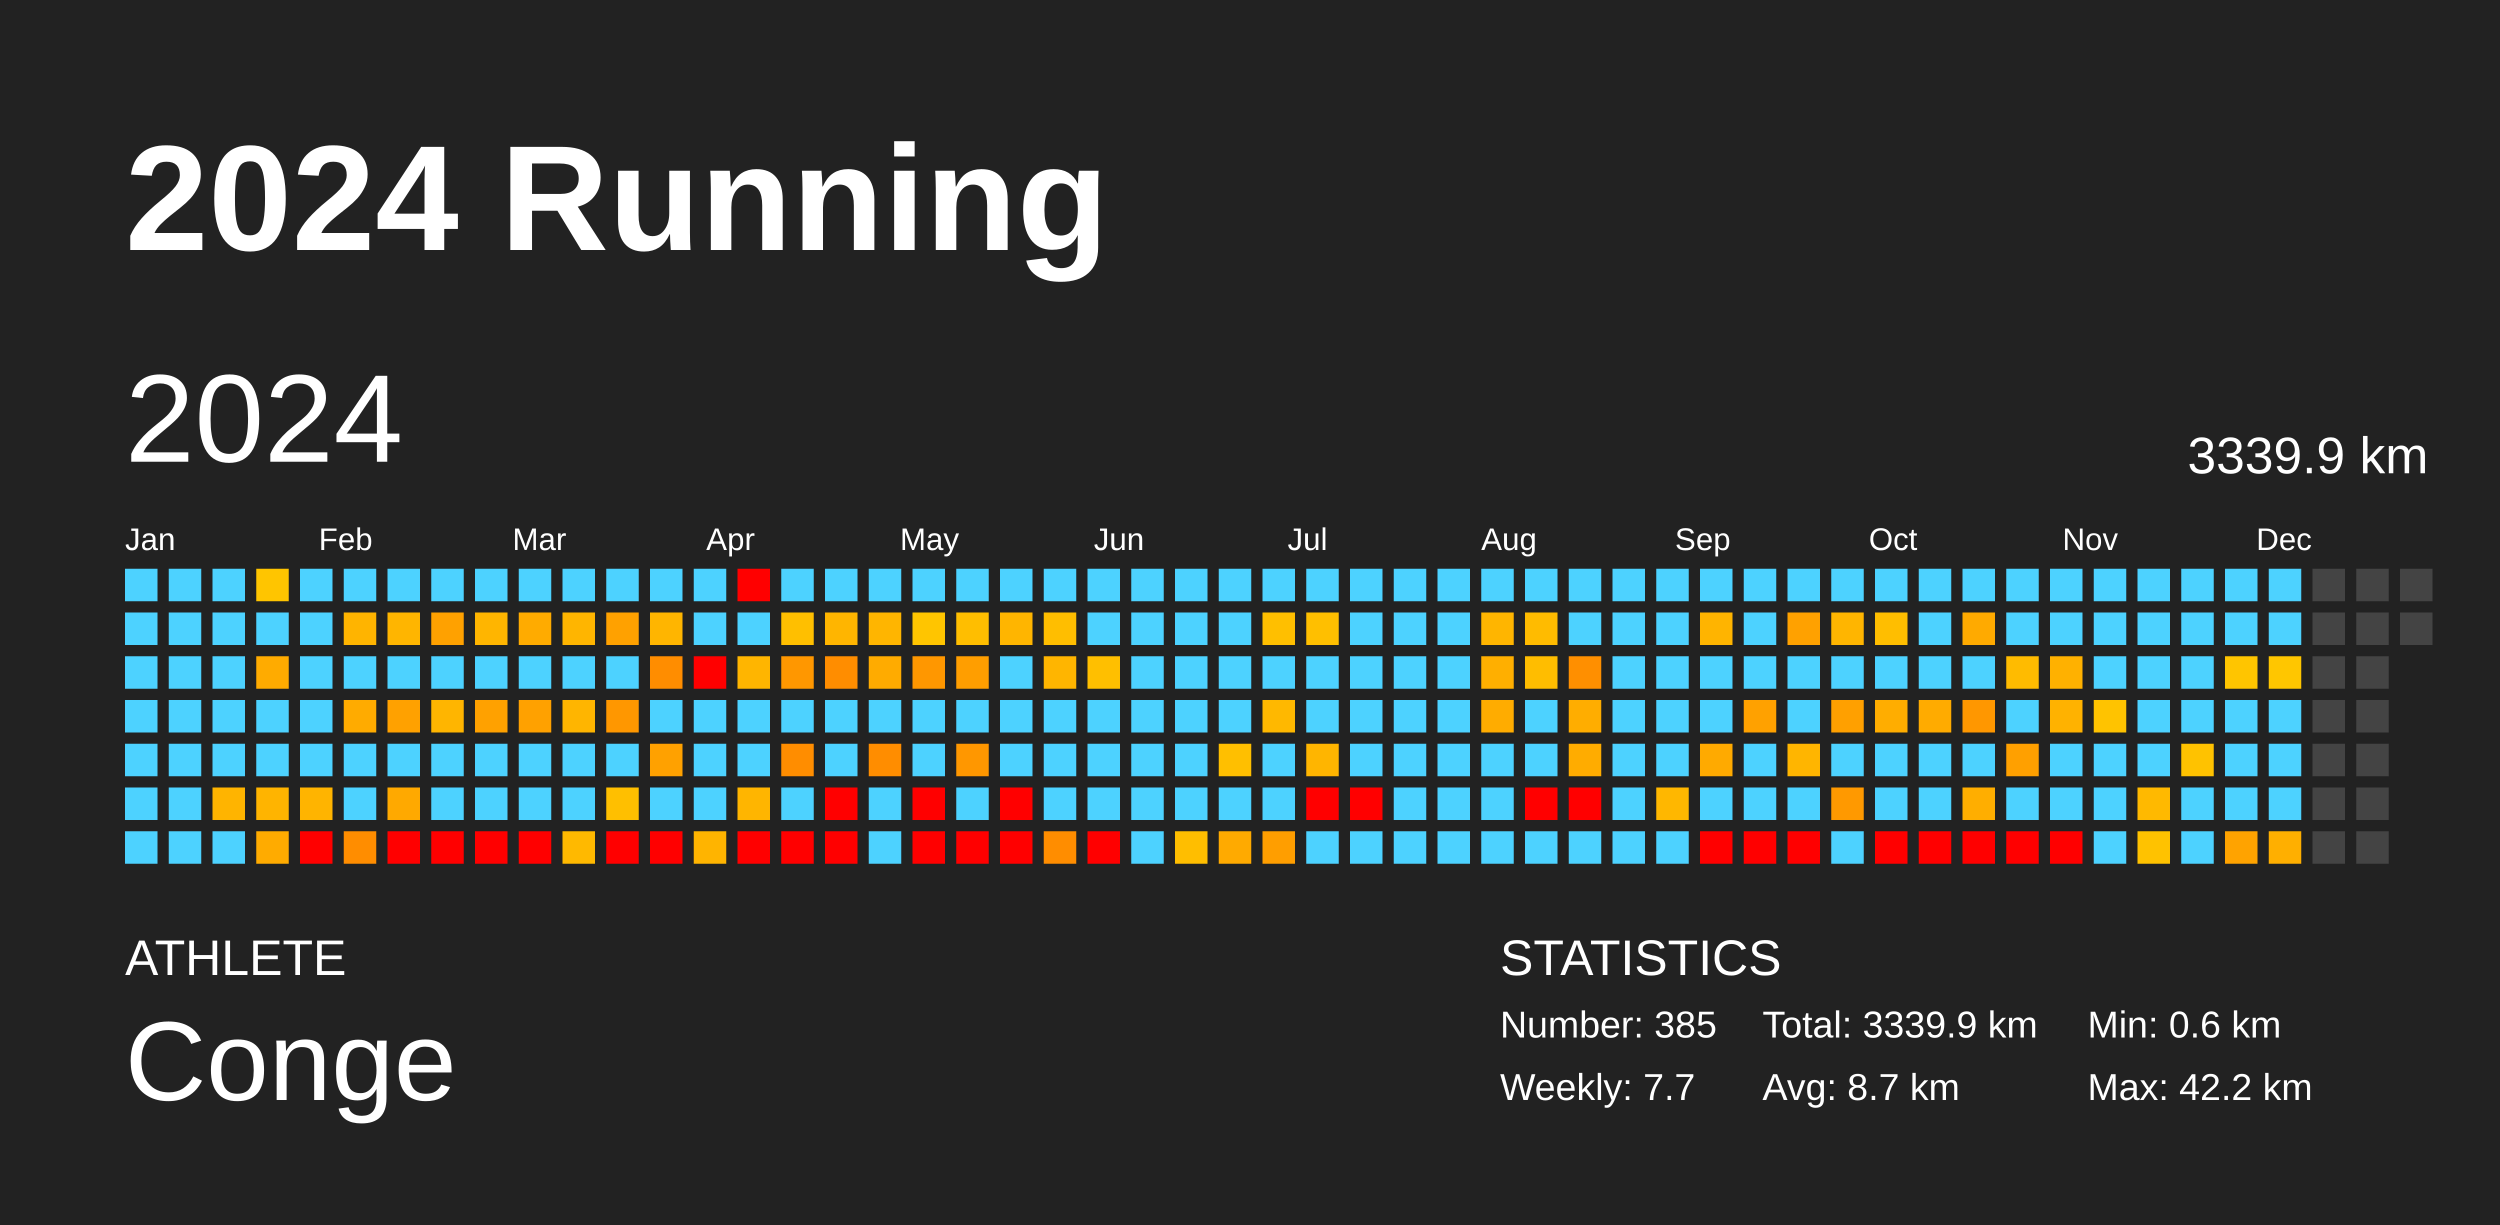
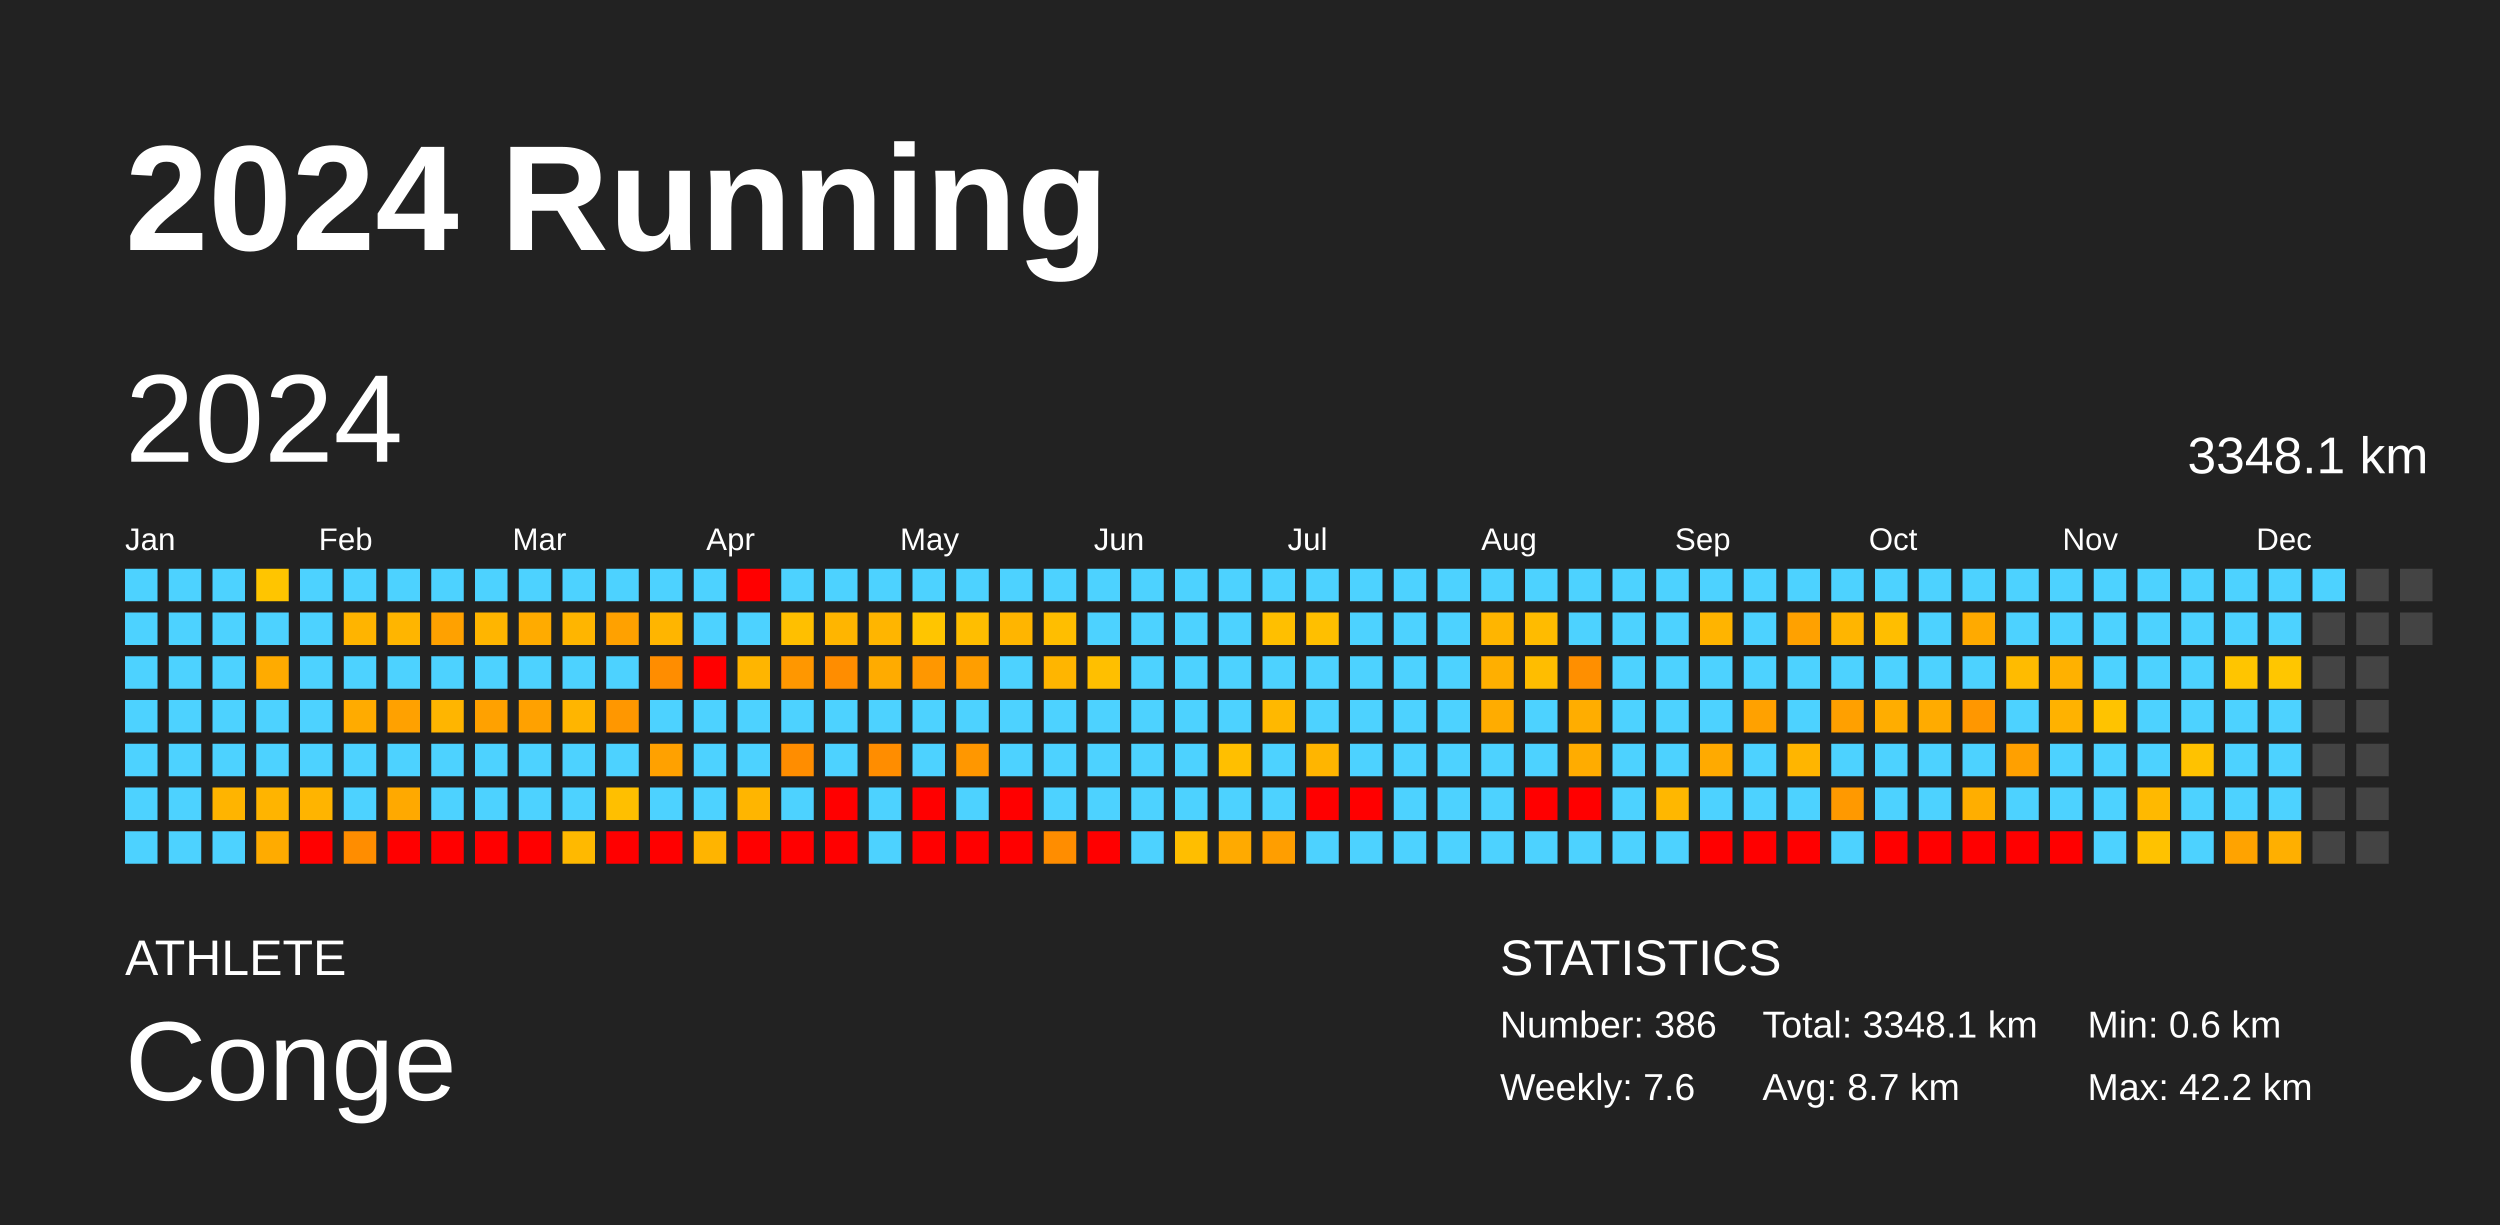
<svg xmlns="http://www.w3.org/2000/svg" baseProfile="full" height="98mm" version="1.1" viewBox="0,0,200,98" width="200mm">
  <defs />
  <rect fill="#222222" height="98" width="200" x="0" y="0" />
  <text fill="#FFFFFF" style="font-size:12px; font-family:Arial; font-weight:bold;" x="10" y="20">2024 Running</text>
  <text fill="#FFFFFF" style="font-size:4px; font-family:Arial" x="10" y="78">ATHLETE</text>
  <text fill="#FFFFFF" style="font-size:9px; font-family:Arial" x="10" y="88">Conge</text>
  <text fill="#FFFFFF" style="font-size:4px; font-family:Arial" x="120" y="78">STATISTICS</text>
-   <text fill="#FFFFFF" style="font-size:3px; font-family:Arial" x="120" y="83">Number: 385</text>
-   <text fill="#FFFFFF" style="font-size:3px; font-family:Arial" x="120" y="88">Weekly: 7.7</text>
-   <text fill="#FFFFFF" style="font-size:3px; font-family:Arial" x="141" y="83">Total: 3339.9 km</text>
+   <text fill="#FFFFFF" style="font-size:3px; font-family:Arial" x="120" y="83">Number: 386</text>
+   <text fill="#FFFFFF" style="font-size:3px; font-family:Arial" x="120" y="88">Weekly: 7.6</text>
+   <text fill="#FFFFFF" style="font-size:3px; font-family:Arial" x="141" y="83">Total: 3348.1 km</text>
  <text fill="#FFFFFF" style="font-size:3px; font-family:Arial" x="141" y="88">Avg: 8.7 km</text>
  <text fill="#FFFFFF" style="font-size:3px; font-family:Arial" x="167" y="83">Min: 0.6 km</text>
  <text fill="#FFFFFF" style="font-size:3px; font-family:Arial" x="167" y="88">Max: 42.2 km</text>
  <text dominant-baseline="hanging" fill="#FFFFFF" style="font-size:10.0px; font-family:Arial;" x="10" y="30">2024</text>
-   <text dominant-baseline="hanging" fill="#FFFFFF" style="font-size:4.125px; font-family:Arial;" x="175" y="35">3339.9 km</text>
+   <text dominant-baseline="hanging" fill="#FFFFFF" style="font-size:4.125px; font-family:Arial;" x="175" y="35">3348.1 km</text>
  <text fill="#FFFFFF" style="font-size:2.5px; font-family:Arial" x="10.0" y="44">Jan</text>
  <text fill="#FFFFFF" style="font-size:2.5px; font-family:Arial" x="25.5" y="44">Feb</text>
  <text fill="#FFFFFF" style="font-size:2.5px; font-family:Arial" x="41.0" y="44">Mar</text>
  <text fill="#FFFFFF" style="font-size:2.5px; font-family:Arial" x="56.5" y="44">Apr</text>
  <text fill="#FFFFFF" style="font-size:2.5px; font-family:Arial" x="72.0" y="44">May</text>
  <text fill="#FFFFFF" style="font-size:2.5px; font-family:Arial" x="87.5" y="44">Jun</text>
  <text fill="#FFFFFF" style="font-size:2.5px; font-family:Arial" x="103.0" y="44">Jul</text>
  <text fill="#FFFFFF" style="font-size:2.5px; font-family:Arial" x="118.5" y="44">Aug</text>
  <text fill="#FFFFFF" style="font-size:2.5px; font-family:Arial" x="134.0" y="44">Sep</text>
  <text fill="#FFFFFF" style="font-size:2.5px; font-family:Arial" x="149.5" y="44">Oct</text>
  <text fill="#FFFFFF" style="font-size:2.5px; font-family:Arial" x="165.0" y="44">Nov</text>
  <text fill="#FFFFFF" style="font-size:2.5px; font-family:Arial" x="180.5" y="44">Dec</text>
  <rect fill="#4dd2ff" height="2.6" width="2.6" x="10.0" y="45.5" />
  <rect fill="#4dd2ff" height="2.6" width="2.6" x="10.0" y="49.0" />
  <rect fill="#4dd2ff" height="2.6" width="2.6" x="10.0" y="52.5" />
  <rect fill="#4dd2ff" height="2.6" width="2.6" x="10.0" y="56.0" />
  <rect fill="#4dd2ff" height="2.6" width="2.6" x="10.0" y="59.5" />
  <rect fill="#4dd2ff" height="2.6" width="2.6" x="10.0" y="63.0" />
  <rect fill="#4dd2ff" height="2.6" width="2.6" x="10.0" y="66.5" />
  <rect fill="#4dd2ff" height="2.6" width="2.6" x="13.5" y="45.5" />
  <rect fill="#4dd2ff" height="2.6" width="2.6" x="13.5" y="49.0" />
  <rect fill="#4dd2ff" height="2.6" width="2.6" x="13.5" y="52.5" />
  <rect fill="#4dd2ff" height="2.6" width="2.6" x="13.5" y="56.0" />
  <rect fill="#4dd2ff" height="2.6" width="2.6" x="13.5" y="59.5" />
  <rect fill="#4dd2ff" height="2.6" width="2.6" x="13.5" y="63.0" />
  <rect fill="#4dd2ff" height="2.6" width="2.6" x="13.5" y="66.5" />
  <rect fill="#4dd2ff" height="2.6" width="2.6" x="17.0" y="45.5" />
  <rect fill="#4dd2ff" height="2.6" width="2.6" x="17.0" y="49.0" />
  <rect fill="#4dd2ff" height="2.6" width="2.6" x="17.0" y="52.5" />
  <rect fill="#4dd2ff" height="2.6" width="2.6" x="17.0" y="56.0" />
  <rect fill="#4dd2ff" height="2.6" width="2.6" x="17.0" y="59.5" />
  <rect fill="#ffb400" height="2.6" width="2.6" x="17.0" y="63.0" />
  <rect fill="#4dd2ff" height="2.6" width="2.6" x="17.0" y="66.5" />
  <rect fill="#ffc500" height="2.6" width="2.6" x="20.5" y="45.5" />
  <rect fill="#4dd2ff" height="2.6" width="2.6" x="20.5" y="49.0" />
  <rect fill="#ffab00" height="2.6" width="2.6" x="20.5" y="52.5" />
  <rect fill="#4dd2ff" height="2.6" width="2.6" x="20.5" y="56.0" />
  <rect fill="#4dd2ff" height="2.6" width="2.6" x="20.5" y="59.5" />
  <rect fill="#ffb400" height="2.6" width="2.6" x="20.5" y="63.0" />
  <rect fill="#ffab00" height="2.6" width="2.6" x="20.5" y="66.5" />
  <rect fill="#4dd2ff" height="2.6" width="2.6" x="24.0" y="45.5" />
  <rect fill="#4dd2ff" height="2.6" width="2.6" x="24.0" y="49.0" />
  <rect fill="#4dd2ff" height="2.6" width="2.6" x="24.0" y="52.5" />
  <rect fill="#4dd2ff" height="2.6" width="2.6" x="24.0" y="56.0" />
  <rect fill="#4dd2ff" height="2.6" width="2.6" x="24.0" y="59.5" />
  <rect fill="#ffb400" height="2.6" width="2.6" x="24.0" y="63.0" />
  <rect fill="red" height="2.6" width="2.6" x="24.0" y="66.5" />
  <rect fill="#4dd2ff" height="2.6" width="2.6" x="27.5" y="45.5" />
  <rect fill="#ffb400" height="2.6" width="2.6" x="27.5" y="49.0" />
  <rect fill="#4dd2ff" height="2.6" width="2.6" x="27.5" y="52.5" />
  <rect fill="#ffab00" height="2.6" width="2.6" x="27.5" y="56.0" />
  <rect fill="#4dd2ff" height="2.6" width="2.6" x="27.5" y="59.5" />
  <rect fill="#4dd2ff" height="2.6" width="2.6" x="27.5" y="63.0" />
  <rect fill="#ff8d00" height="2.6" width="2.6" x="27.5" y="66.5" />
  <rect fill="#4dd2ff" height="2.6" width="2.6" x="31.0" y="45.5" />
  <rect fill="#ffb500" height="2.6" width="2.6" x="31.0" y="49.0" />
  <rect fill="#4dd2ff" height="2.6" width="2.6" x="31.0" y="52.5" />
  <rect fill="#ffa100" height="2.6" width="2.6" x="31.0" y="56.0" />
  <rect fill="#4dd2ff" height="2.6" width="2.6" x="31.0" y="59.5" />
  <rect fill="#ffa900" height="2.6" width="2.6" x="31.0" y="63.0" />
  <rect fill="red" height="2.6" width="2.6" x="31.0" y="66.5" />
  <rect fill="#4dd2ff" height="2.6" width="2.6" x="34.5" y="45.5" />
  <rect fill="#ffa100" height="2.6" width="2.6" x="34.5" y="49.0" />
  <rect fill="#4dd2ff" height="2.6" width="2.6" x="34.5" y="52.5" />
  <rect fill="#ffb500" height="2.6" width="2.6" x="34.5" y="56.0" />
  <rect fill="#4dd2ff" height="2.6" width="2.6" x="34.5" y="59.5" />
  <rect fill="#4dd2ff" height="2.6" width="2.6" x="34.5" y="63.0" />
  <rect fill="red" height="2.6" width="2.6" x="34.5" y="66.5" />
  <rect fill="#4dd2ff" height="2.6" width="2.6" x="38.0" y="45.5" />
  <rect fill="#ffb500" height="2.6" width="2.6" x="38.0" y="49.0" />
  <rect fill="#4dd2ff" height="2.6" width="2.6" x="38.0" y="52.5" />
  <rect fill="#ffa100" height="2.6" width="2.6" x="38.0" y="56.0" />
  <rect fill="#4dd2ff" height="2.6" width="2.6" x="38.0" y="59.5" />
  <rect fill="#4dd2ff" height="2.6" width="2.6" x="38.0" y="63.0" />
  <rect fill="red" height="2.6" width="2.6" x="38.0" y="66.5" />
  <rect fill="#4dd2ff" height="2.6" width="2.6" x="41.5" y="45.5" />
  <rect fill="#ffab00" height="2.6" width="2.6" x="41.5" y="49.0" />
  <rect fill="#4dd2ff" height="2.6" width="2.6" x="41.5" y="52.5" />
  <rect fill="#ffa100" height="2.6" width="2.6" x="41.5" y="56.0" />
  <rect fill="#4dd2ff" height="2.6" width="2.6" x="41.5" y="59.5" />
  <rect fill="#4dd2ff" height="2.6" width="2.6" x="41.5" y="63.0" />
  <rect fill="red" height="2.6" width="2.6" x="41.5" y="66.5" />
  <rect fill="#4dd2ff" height="2.6" width="2.6" x="45.0" y="45.5" />
  <rect fill="#ffb500" height="2.6" width="2.6" x="45.0" y="49.0" />
  <rect fill="#4dd2ff" height="2.6" width="2.6" x="45.0" y="52.5" />
  <rect fill="#ffb500" height="2.6" width="2.6" x="45.0" y="56.0" />
  <rect fill="#4dd2ff" height="2.6" width="2.6" x="45.0" y="59.5" />
  <rect fill="#4dd2ff" height="2.6" width="2.6" x="45.0" y="63.0" />
  <rect fill="#ffb900" height="2.6" width="2.6" x="45.0" y="66.5" />
  <rect fill="#4dd2ff" height="2.6" width="2.6" x="48.5" y="45.5" />
  <rect fill="#ffa100" height="2.6" width="2.6" x="48.5" y="49.0" />
  <rect fill="#4dd2ff" height="2.6" width="2.6" x="48.5" y="52.5" />
  <rect fill="#ff9700" height="2.6" width="2.6" x="48.5" y="56.0" />
  <rect fill="#4dd2ff" height="2.6" width="2.6" x="48.5" y="59.5" />
  <rect fill="#ffbf00" height="2.6" width="2.6" x="48.5" y="63.0" />
  <rect fill="red" height="2.6" width="2.6" x="48.5" y="66.5" />
  <rect fill="#4dd2ff" height="2.6" width="2.6" x="52.0" y="45.5" />
  <rect fill="#ffb500" height="2.6" width="2.6" x="52.0" y="49.0" />
  <rect fill="#ff8d00" height="2.6" width="2.6" x="52.0" y="52.5" />
  <rect fill="#4dd2ff" height="2.6" width="2.6" x="52.0" y="56.0" />
  <rect fill="#ffa100" height="2.6" width="2.6" x="52.0" y="59.5" />
  <rect fill="#4dd2ff" height="2.6" width="2.6" x="52.0" y="63.0" />
  <rect fill="red" height="2.6" width="2.6" x="52.0" y="66.5" />
  <rect fill="#4dd2ff" height="2.6" width="2.6" x="55.5" y="45.5" />
  <rect fill="#4dd2ff" height="2.6" width="2.6" x="55.5" y="49.0" />
  <rect fill="red" height="2.6" width="2.6" x="55.5" y="52.5" />
  <rect fill="#4dd2ff" height="2.6" width="2.6" x="55.5" y="56.0" />
  <rect fill="#4dd2ff" height="2.6" width="2.6" x="55.5" y="59.5" />
  <rect fill="#4dd2ff" height="2.6" width="2.6" x="55.5" y="63.0" />
  <rect fill="#ffb400" height="2.6" width="2.6" x="55.5" y="66.5" />
  <rect fill="red" height="2.6" width="2.6" x="59.0" y="45.5" />
  <rect fill="#4dd2ff" height="2.6" width="2.6" x="59.0" y="49.0" />
  <rect fill="#ffb500" height="2.6" width="2.6" x="59.0" y="52.5" />
  <rect fill="#4dd2ff" height="2.6" width="2.6" x="59.0" y="56.0" />
  <rect fill="#4dd2ff" height="2.6" width="2.6" x="59.0" y="59.5" />
  <rect fill="#ffb500" height="2.6" width="2.6" x="59.0" y="63.0" />
  <rect fill="red" height="2.6" width="2.6" x="59.0" y="66.5" />
  <rect fill="#4dd2ff" height="2.6" width="2.6" x="62.5" y="45.5" />
  <rect fill="#ffbf00" height="2.6" width="2.6" x="62.5" y="49.0" />
  <rect fill="#ff9700" height="2.6" width="2.6" x="62.5" y="52.5" />
  <rect fill="#4dd2ff" height="2.6" width="2.6" x="62.5" y="56.0" />
  <rect fill="#ff8d00" height="2.6" width="2.6" x="62.5" y="59.5" />
  <rect fill="#4dd2ff" height="2.6" width="2.6" x="62.5" y="63.0" />
  <rect fill="red" height="2.6" width="2.6" x="62.5" y="66.5" />
  <rect fill="#4dd2ff" height="2.6" width="2.6" x="66.0" y="45.5" />
  <rect fill="#ffb500" height="2.6" width="2.6" x="66.0" y="49.0" />
  <rect fill="#ff8d00" height="2.6" width="2.6" x="66.0" y="52.5" />
  <rect fill="#4dd2ff" height="2.6" width="2.6" x="66.0" y="56.0" />
  <rect fill="#4dd2ff" height="2.6" width="2.6" x="66.0" y="59.5" />
  <rect fill="red" height="2.6" width="2.6" x="66.0" y="63.0" />
  <rect fill="red" height="2.6" width="2.6" x="66.0" y="66.5" />
  <rect fill="#4dd2ff" height="2.6" width="2.6" x="69.5" y="45.5" />
  <rect fill="#ffb500" height="2.6" width="2.6" x="69.5" y="49.0" />
  <rect fill="#ffab00" height="2.6" width="2.6" x="69.5" y="52.5" />
  <rect fill="#4dd2ff" height="2.6" width="2.6" x="69.5" y="56.0" />
  <rect fill="#ff8d00" height="2.6" width="2.6" x="69.5" y="59.5" />
  <rect fill="#4dd2ff" height="2.6" width="2.6" x="69.5" y="63.0" />
  <rect fill="#4dd2ff" height="2.6" width="2.6" x="69.5" y="66.5" />
  <rect fill="#4dd2ff" height="2.6" width="2.6" x="73.0" y="45.5" />
  <rect fill="#ffc500" height="2.6" width="2.6" x="73.0" y="49.0" />
  <rect fill="#ff9700" height="2.6" width="2.6" x="73.0" y="52.5" />
  <rect fill="#4dd2ff" height="2.6" width="2.6" x="73.0" y="56.0" />
  <rect fill="#4dd2ff" height="2.6" width="2.6" x="73.0" y="59.5" />
  <rect fill="red" height="2.6" width="2.6" x="73.0" y="63.0" />
  <rect fill="red" height="2.6" width="2.6" x="73.0" y="66.5" />
  <rect fill="#4dd2ff" height="2.6" width="2.6" x="76.5" y="45.5" />
  <rect fill="#ffbe00" height="2.6" width="2.6" x="76.5" y="49.0" />
  <rect fill="#ff9e00" height="2.6" width="2.6" x="76.5" y="52.5" />
  <rect fill="#4dd2ff" height="2.6" width="2.6" x="76.5" y="56.0" />
  <rect fill="#ff9700" height="2.6" width="2.6" x="76.5" y="59.5" />
  <rect fill="#4dd2ff" height="2.6" width="2.6" x="76.5" y="63.0" />
  <rect fill="red" height="2.6" width="2.6" x="76.5" y="66.5" />
  <rect fill="#4dd2ff" height="2.6" width="2.6" x="80.0" y="45.5" />
  <rect fill="#ffb500" height="2.6" width="2.6" x="80.0" y="49.0" />
  <rect fill="#4dd2ff" height="2.6" width="2.6" x="80.0" y="52.5" />
  <rect fill="#4dd2ff" height="2.6" width="2.6" x="80.0" y="56.0" />
  <rect fill="#4dd2ff" height="2.6" width="2.6" x="80.0" y="59.5" />
  <rect fill="red" height="2.6" width="2.6" x="80.0" y="63.0" />
  <rect fill="red" height="2.6" width="2.6" x="80.0" y="66.5" />
  <rect fill="#4dd2ff" height="2.6" width="2.6" x="83.5" y="45.5" />
  <rect fill="#ffbe00" height="2.6" width="2.6" x="83.5" y="49.0" />
  <rect fill="#ffb500" height="2.6" width="2.6" x="83.5" y="52.5" />
  <rect fill="#4dd2ff" height="2.6" width="2.6" x="83.5" y="56.0" />
  <rect fill="#4dd2ff" height="2.6" width="2.6" x="83.5" y="59.5" />
  <rect fill="#4dd2ff" height="2.6" width="2.6" x="83.5" y="63.0" />
  <rect fill="#ff8d00" height="2.6" width="2.6" x="83.5" y="66.5" />
  <rect fill="#4dd2ff" height="2.6" width="2.6" x="87.0" y="45.5" />
  <rect fill="#4dd2ff" height="2.6" width="2.6" x="87.0" y="49.0" />
  <rect fill="#ffbf00" height="2.6" width="2.6" x="87.0" y="52.5" />
  <rect fill="#4dd2ff" height="2.6" width="2.6" x="87.0" y="56.0" />
  <rect fill="#4dd2ff" height="2.6" width="2.6" x="87.0" y="59.5" />
  <rect fill="#4dd2ff" height="2.6" width="2.6" x="87.0" y="63.0" />
  <rect fill="red" height="2.6" width="2.6" x="87.0" y="66.5" />
  <rect fill="#4dd2ff" height="2.6" width="2.6" x="90.5" y="45.5" />
  <rect fill="#4dd2ff" height="2.6" width="2.6" x="90.5" y="49.0" />
  <rect fill="#4dd2ff" height="2.6" width="2.6" x="90.5" y="52.5" />
  <rect fill="#4dd2ff" height="2.6" width="2.6" x="90.5" y="56.0" />
  <rect fill="#4dd2ff" height="2.6" width="2.6" x="90.5" y="59.5" />
  <rect fill="#4dd2ff" height="2.6" width="2.6" x="90.5" y="63.0" />
  <rect fill="#4dd2ff" height="2.6" width="2.6" x="90.5" y="66.5" />
  <rect fill="#4dd2ff" height="2.6" width="2.6" x="94.0" y="45.5" />
  <rect fill="#4dd2ff" height="2.6" width="2.6" x="94.0" y="49.0" />
  <rect fill="#4dd2ff" height="2.6" width="2.6" x="94.0" y="52.5" />
  <rect fill="#4dd2ff" height="2.6" width="2.6" x="94.0" y="56.0" />
  <rect fill="#4dd2ff" height="2.6" width="2.6" x="94.0" y="59.5" />
  <rect fill="#4dd2ff" height="2.6" width="2.6" x="94.0" y="63.0" />
  <rect fill="#ffbe00" height="2.6" width="2.6" x="94.0" y="66.5" />
  <rect fill="#4dd2ff" height="2.6" width="2.6" x="97.5" y="45.5" />
  <rect fill="#4dd2ff" height="2.6" width="2.6" x="97.5" y="49.0" />
  <rect fill="#4dd2ff" height="2.6" width="2.6" x="97.5" y="52.5" />
  <rect fill="#4dd2ff" height="2.6" width="2.6" x="97.5" y="56.0" />
  <rect fill="#ffbf00" height="2.6" width="2.6" x="97.5" y="59.5" />
  <rect fill="#4dd2ff" height="2.6" width="2.6" x="97.5" y="63.0" />
  <rect fill="#ffaa00" height="2.6" width="2.6" x="97.5" y="66.5" />
  <rect fill="#4dd2ff" height="2.6" width="2.6" x="101.0" y="45.5" />
  <rect fill="#ffbf00" height="2.6" width="2.6" x="101.0" y="49.0" />
  <rect fill="#4dd2ff" height="2.6" width="2.6" x="101.0" y="52.5" />
  <rect fill="#ffb800" height="2.6" width="2.6" x="101.0" y="56.0" />
  <rect fill="#4dd2ff" height="2.6" width="2.6" x="101.0" y="59.5" />
  <rect fill="#4dd2ff" height="2.6" width="2.6" x="101.0" y="63.0" />
  <rect fill="#ff9e00" height="2.6" width="2.6" x="101.0" y="66.5" />
  <rect fill="#4dd2ff" height="2.6" width="2.6" x="104.5" y="45.5" />
  <rect fill="#ffbf00" height="2.6" width="2.6" x="104.5" y="49.0" />
  <rect fill="#4dd2ff" height="2.6" width="2.6" x="104.5" y="52.5" />
  <rect fill="#4dd2ff" height="2.6" width="2.6" x="104.5" y="56.0" />
  <rect fill="#ffb500" height="2.6" width="2.6" x="104.5" y="59.5" />
  <rect fill="red" height="2.6" width="2.6" x="104.5" y="63.0" />
  <rect fill="#4dd2ff" height="2.6" width="2.6" x="104.5" y="66.5" />
  <rect fill="#4dd2ff" height="2.6" width="2.6" x="108.0" y="45.5" />
  <rect fill="#4dd2ff" height="2.6" width="2.6" x="108.0" y="49.0" />
  <rect fill="#4dd2ff" height="2.6" width="2.6" x="108.0" y="52.5" />
  <rect fill="#4dd2ff" height="2.6" width="2.6" x="108.0" y="56.0" />
  <rect fill="#4dd2ff" height="2.6" width="2.6" x="108.0" y="59.5" />
  <rect fill="red" height="2.6" width="2.6" x="108.0" y="63.0" />
  <rect fill="#4dd2ff" height="2.6" width="2.6" x="108.0" y="66.5" />
  <rect fill="#4dd2ff" height="2.6" width="2.6" x="111.5" y="45.5" />
  <rect fill="#4dd2ff" height="2.6" width="2.6" x="111.5" y="49.0" />
  <rect fill="#4dd2ff" height="2.6" width="2.6" x="111.5" y="52.5" />
  <rect fill="#4dd2ff" height="2.6" width="2.6" x="111.5" y="56.0" />
  <rect fill="#4dd2ff" height="2.6" width="2.6" x="111.5" y="59.5" />
  <rect fill="#4dd2ff" height="2.6" width="2.6" x="111.5" y="63.0" />
  <rect fill="#4dd2ff" height="2.6" width="2.6" x="111.5" y="66.5" />
  <rect fill="#4dd2ff" height="2.6" width="2.6" x="115.0" y="45.5" />
  <rect fill="#4dd2ff" height="2.6" width="2.6" x="115.0" y="49.0" />
  <rect fill="#4dd2ff" height="2.6" width="2.6" x="115.0" y="52.5" />
  <rect fill="#4dd2ff" height="2.6" width="2.6" x="115.0" y="56.0" />
  <rect fill="#4dd2ff" height="2.6" width="2.6" x="115.0" y="59.5" />
  <rect fill="#4dd2ff" height="2.6" width="2.6" x="115.0" y="63.0" />
  <rect fill="#4dd2ff" height="2.6" width="2.6" x="115.0" y="66.5" />
  <rect fill="#4dd2ff" height="2.6" width="2.6" x="118.5" y="45.5" />
  <rect fill="#ffb500" height="2.6" width="2.6" x="118.5" y="49.0" />
  <rect fill="#ffaf00" height="2.6" width="2.6" x="118.5" y="52.5" />
  <rect fill="#ffac00" height="2.6" width="2.6" x="118.5" y="56.0" />
  <rect fill="#4dd2ff" height="2.6" width="2.6" x="118.5" y="59.5" />
  <rect fill="#4dd2ff" height="2.6" width="2.6" x="118.5" y="63.0" />
  <rect fill="#4dd2ff" height="2.6" width="2.6" x="118.5" y="66.5" />
  <rect fill="#4dd2ff" height="2.6" width="2.6" x="122.0" y="45.5" />
  <rect fill="#ffbb00" height="2.6" width="2.6" x="122.0" y="49.0" />
  <rect fill="#ffbd00" height="2.6" width="2.6" x="122.0" y="52.5" />
  <rect fill="#4dd2ff" height="2.6" width="2.6" x="122.0" y="56.0" />
  <rect fill="#4dd2ff" height="2.6" width="2.6" x="122.0" y="59.5" />
  <rect fill="red" height="2.6" width="2.6" x="122.0" y="63.0" />
  <rect fill="#4dd2ff" height="2.6" width="2.6" x="122.0" y="66.5" />
  <rect fill="#4dd2ff" height="2.6" width="2.6" x="125.5" y="45.5" />
  <rect fill="#4dd2ff" height="2.6" width="2.6" x="125.5" y="49.0" />
  <rect fill="#ff8f00" height="2.6" width="2.6" x="125.5" y="52.5" />
  <rect fill="#ffad00" height="2.6" width="2.6" x="125.5" y="56.0" />
  <rect fill="#ffac00" height="2.6" width="2.6" x="125.5" y="59.5" />
  <rect fill="red" height="2.6" width="2.6" x="125.5" y="63.0" />
  <rect fill="#4dd2ff" height="2.6" width="2.6" x="125.5" y="66.5" />
  <rect fill="#4dd2ff" height="2.6" width="2.6" x="129.0" y="45.5" />
  <rect fill="#4dd2ff" height="2.6" width="2.6" x="129.0" y="49.0" />
  <rect fill="#4dd2ff" height="2.6" width="2.6" x="129.0" y="52.5" />
  <rect fill="#4dd2ff" height="2.6" width="2.6" x="129.0" y="56.0" />
  <rect fill="#4dd2ff" height="2.6" width="2.6" x="129.0" y="59.5" />
  <rect fill="#4dd2ff" height="2.6" width="2.6" x="129.0" y="63.0" />
  <rect fill="#4dd2ff" height="2.6" width="2.6" x="129.0" y="66.5" />
  <rect fill="#4dd2ff" height="2.6" width="2.6" x="132.5" y="45.5" />
  <rect fill="#4dd2ff" height="2.6" width="2.6" x="132.5" y="49.0" />
  <rect fill="#4dd2ff" height="2.6" width="2.6" x="132.5" y="52.5" />
  <rect fill="#4dd2ff" height="2.6" width="2.6" x="132.5" y="56.0" />
  <rect fill="#4dd2ff" height="2.6" width="2.6" x="132.5" y="59.5" />
  <rect fill="#ffb700" height="2.6" width="2.6" x="132.5" y="63.0" />
  <rect fill="#4dd2ff" height="2.6" width="2.6" x="132.5" y="66.5" />
  <rect fill="#4dd2ff" height="2.6" width="2.6" x="136.0" y="45.5" />
  <rect fill="#ffb400" height="2.6" width="2.6" x="136.0" y="49.0" />
  <rect fill="#4dd2ff" height="2.6" width="2.6" x="136.0" y="52.5" />
  <rect fill="#4dd2ff" height="2.6" width="2.6" x="136.0" y="56.0" />
  <rect fill="#ffaa00" height="2.6" width="2.6" x="136.0" y="59.5" />
  <rect fill="#4dd2ff" height="2.6" width="2.6" x="136.0" y="63.0" />
  <rect fill="red" height="2.6" width="2.6" x="136.0" y="66.5" />
  <rect fill="#4dd2ff" height="2.6" width="2.6" x="139.5" y="45.5" />
  <rect fill="#4dd2ff" height="2.6" width="2.6" x="139.5" y="49.0" />
  <rect fill="#4dd2ff" height="2.6" width="2.6" x="139.5" y="52.5" />
  <rect fill="#ffa100" height="2.6" width="2.6" x="139.5" y="56.0" />
  <rect fill="#4dd2ff" height="2.6" width="2.6" x="139.5" y="59.5" />
  <rect fill="#4dd2ff" height="2.6" width="2.6" x="139.5" y="63.0" />
  <rect fill="red" height="2.6" width="2.6" x="139.5" y="66.5" />
  <rect fill="#4dd2ff" height="2.6" width="2.6" x="143.0" y="45.5" />
  <rect fill="#ffa100" height="2.6" width="2.6" x="143.0" y="49.0" />
  <rect fill="#4dd2ff" height="2.6" width="2.6" x="143.0" y="52.5" />
  <rect fill="#4dd2ff" height="2.6" width="2.6" x="143.0" y="56.0" />
  <rect fill="#ffb500" height="2.6" width="2.6" x="143.0" y="59.5" />
  <rect fill="#4dd2ff" height="2.6" width="2.6" x="143.0" y="63.0" />
  <rect fill="red" height="2.6" width="2.6" x="143.0" y="66.5" />
  <rect fill="#4dd2ff" height="2.6" width="2.6" x="146.5" y="45.5" />
  <rect fill="#ffb500" height="2.6" width="2.6" x="146.5" y="49.0" />
  <rect fill="#4dd2ff" height="2.6" width="2.6" x="146.5" y="52.5" />
  <rect fill="#ffa000" height="2.6" width="2.6" x="146.5" y="56.0" />
  <rect fill="#4dd2ff" height="2.6" width="2.6" x="146.5" y="59.5" />
  <rect fill="#ff9900" height="2.6" width="2.6" x="146.5" y="63.0" />
  <rect fill="#4dd2ff" height="2.6" width="2.6" x="146.5" y="66.5" />
  <rect fill="#4dd2ff" height="2.6" width="2.6" x="150.0" y="45.5" />
  <rect fill="#ffbe00" height="2.6" width="2.6" x="150.0" y="49.0" />
  <rect fill="#4dd2ff" height="2.6" width="2.6" x="150.0" y="52.5" />
  <rect fill="#ffad00" height="2.6" width="2.6" x="150.0" y="56.0" />
  <rect fill="#4dd2ff" height="2.6" width="2.6" x="150.0" y="59.5" />
  <rect fill="#4dd2ff" height="2.6" width="2.6" x="150.0" y="63.0" />
  <rect fill="red" height="2.6" width="2.6" x="150.0" y="66.5" />
  <rect fill="#4dd2ff" height="2.6" width="2.6" x="153.5" y="45.5" />
  <rect fill="#4dd2ff" height="2.6" width="2.6" x="153.5" y="49.0" />
  <rect fill="#4dd2ff" height="2.6" width="2.6" x="153.5" y="52.5" />
  <rect fill="#ffab00" height="2.6" width="2.6" x="153.5" y="56.0" />
  <rect fill="#4dd2ff" height="2.6" width="2.6" x="153.5" y="59.5" />
  <rect fill="#4dd2ff" height="2.6" width="2.6" x="153.5" y="63.0" />
  <rect fill="red" height="2.6" width="2.6" x="153.5" y="66.5" />
  <rect fill="#4dd2ff" height="2.6" width="2.6" x="157.0" y="45.5" />
  <rect fill="#ffaa00" height="2.6" width="2.6" x="157.0" y="49.0" />
  <rect fill="#4dd2ff" height="2.6" width="2.6" x="157.0" y="52.5" />
  <rect fill="#ff9700" height="2.6" width="2.6" x="157.0" y="56.0" />
  <rect fill="#4dd2ff" height="2.6" width="2.6" x="157.0" y="59.5" />
  <rect fill="#ffae00" height="2.6" width="2.6" x="157.0" y="63.0" />
  <rect fill="red" height="2.6" width="2.6" x="157.0" y="66.5" />
  <rect fill="#4dd2ff" height="2.6" width="2.6" x="160.5" y="45.5" />
  <rect fill="#4dd2ff" height="2.6" width="2.6" x="160.5" y="49.0" />
  <rect fill="#ffbb00" height="2.6" width="2.6" x="160.5" y="52.5" />
  <rect fill="#4dd2ff" height="2.6" width="2.6" x="160.5" y="56.0" />
  <rect fill="#ffa000" height="2.6" width="2.6" x="160.5" y="59.5" />
  <rect fill="#4dd2ff" height="2.6" width="2.6" x="160.5" y="63.0" />
  <rect fill="red" height="2.6" width="2.6" x="160.5" y="66.5" />
  <rect fill="#4dd2ff" height="2.6" width="2.6" x="164.0" y="45.5" />
  <rect fill="#4dd2ff" height="2.6" width="2.6" x="164.0" y="49.0" />
  <rect fill="#ffb100" height="2.6" width="2.6" x="164.0" y="52.5" />
  <rect fill="#ffb200" height="2.6" width="2.6" x="164.0" y="56.0" />
  <rect fill="#4dd2ff" height="2.6" width="2.6" x="164.0" y="59.5" />
  <rect fill="#4dd2ff" height="2.6" width="2.6" x="164.0" y="63.0" />
  <rect fill="red" height="2.6" width="2.6" x="164.0" y="66.5" />
  <rect fill="#4dd2ff" height="2.6" width="2.6" x="167.5" y="45.5" />
  <rect fill="#4dd2ff" height="2.6" width="2.6" x="167.5" y="49.0" />
  <rect fill="#4dd2ff" height="2.6" width="2.6" x="167.5" y="52.5" />
  <rect fill="#ffc300" height="2.6" width="2.6" x="167.5" y="56.0" />
  <rect fill="#4dd2ff" height="2.6" width="2.6" x="167.5" y="59.5" />
  <rect fill="#4dd2ff" height="2.6" width="2.6" x="167.5" y="63.0" />
  <rect fill="#4dd2ff" height="2.6" width="2.6" x="167.5" y="66.5" />
  <rect fill="#4dd2ff" height="2.6" width="2.6" x="171.0" y="45.5" />
  <rect fill="#4dd2ff" height="2.6" width="2.6" x="171.0" y="49.0" />
  <rect fill="#4dd2ff" height="2.6" width="2.6" x="171.0" y="52.5" />
  <rect fill="#4dd2ff" height="2.6" width="2.6" x="171.0" y="56.0" />
  <rect fill="#4dd2ff" height="2.6" width="2.6" x="171.0" y="59.5" />
  <rect fill="#ffb900" height="2.6" width="2.6" x="171.0" y="63.0" />
  <rect fill="#ffc200" height="2.6" width="2.6" x="171.0" y="66.5" />
  <rect fill="#4dd2ff" height="2.6" width="2.6" x="174.5" y="45.5" />
  <rect fill="#4dd2ff" height="2.6" width="2.6" x="174.5" y="49.0" />
  <rect fill="#4dd2ff" height="2.6" width="2.6" x="174.5" y="52.5" />
  <rect fill="#4dd2ff" height="2.6" width="2.6" x="174.5" y="56.0" />
  <rect fill="#ffc200" height="2.6" width="2.6" x="174.5" y="59.5" />
  <rect fill="#4dd2ff" height="2.6" width="2.6" x="174.5" y="63.0" />
  <rect fill="#4dd2ff" height="2.6" width="2.6" x="174.5" y="66.5" />
  <rect fill="#4dd2ff" height="2.6" width="2.6" x="178.0" y="45.5" />
  <rect fill="#4dd2ff" height="2.6" width="2.6" x="178.0" y="49.0" />
  <rect fill="#ffc500" height="2.6" width="2.6" x="178.0" y="52.5" />
  <rect fill="#4dd2ff" height="2.6" width="2.6" x="178.0" y="56.0" />
  <rect fill="#4dd2ff" height="2.6" width="2.6" x="178.0" y="59.5" />
  <rect fill="#4dd2ff" height="2.6" width="2.6" x="178.0" y="63.0" />
  <rect fill="#ffa300" height="2.6" width="2.6" x="178.0" y="66.5" />
  <rect fill="#4dd2ff" height="2.6" width="2.6" x="181.5" y="45.5" />
  <rect fill="#4dd2ff" height="2.6" width="2.6" x="181.5" y="49.0" />
  <rect fill="#ffc600" height="2.6" width="2.6" x="181.5" y="52.5" />
  <rect fill="#4dd2ff" height="2.6" width="2.6" x="181.5" y="56.0" />
  <rect fill="#4dd2ff" height="2.6" width="2.6" x="181.5" y="59.5" />
  <rect fill="#4dd2ff" height="2.6" width="2.6" x="181.5" y="63.0" />
  <rect fill="#ffaf00" height="2.6" width="2.6" x="181.5" y="66.5" />
-   <rect fill="#444444" height="2.6" width="2.6" x="185.0" y="45.5" />
+   <rect fill="#4dd2ff" height="2.6" width="2.6" x="185.0" y="45.5" />
  <rect fill="#444444" height="2.6" width="2.6" x="185.0" y="49.0" />
  <rect fill="#444444" height="2.6" width="2.6" x="185.0" y="52.5" />
  <rect fill="#444444" height="2.6" width="2.6" x="185.0" y="56.0" />
  <rect fill="#444444" height="2.6" width="2.6" x="185.0" y="59.5" />
  <rect fill="#444444" height="2.6" width="2.6" x="185.0" y="63.0" />
  <rect fill="#444444" height="2.6" width="2.6" x="185.0" y="66.5" />
  <rect fill="#444444" height="2.6" width="2.6" x="188.5" y="45.5" />
  <rect fill="#444444" height="2.6" width="2.6" x="188.5" y="49.0" />
  <rect fill="#444444" height="2.6" width="2.6" x="188.5" y="52.5" />
  <rect fill="#444444" height="2.6" width="2.6" x="188.5" y="56.0" />
  <rect fill="#444444" height="2.6" width="2.6" x="188.5" y="59.5" />
  <rect fill="#444444" height="2.6" width="2.6" x="188.5" y="63.0" />
  <rect fill="#444444" height="2.6" width="2.6" x="188.5" y="66.5" />
  <rect fill="#444444" height="2.6" width="2.6" x="192.0" y="45.5" />
  <rect fill="#444444" height="2.6" width="2.6" x="192.0" y="49.0" />
</svg>
